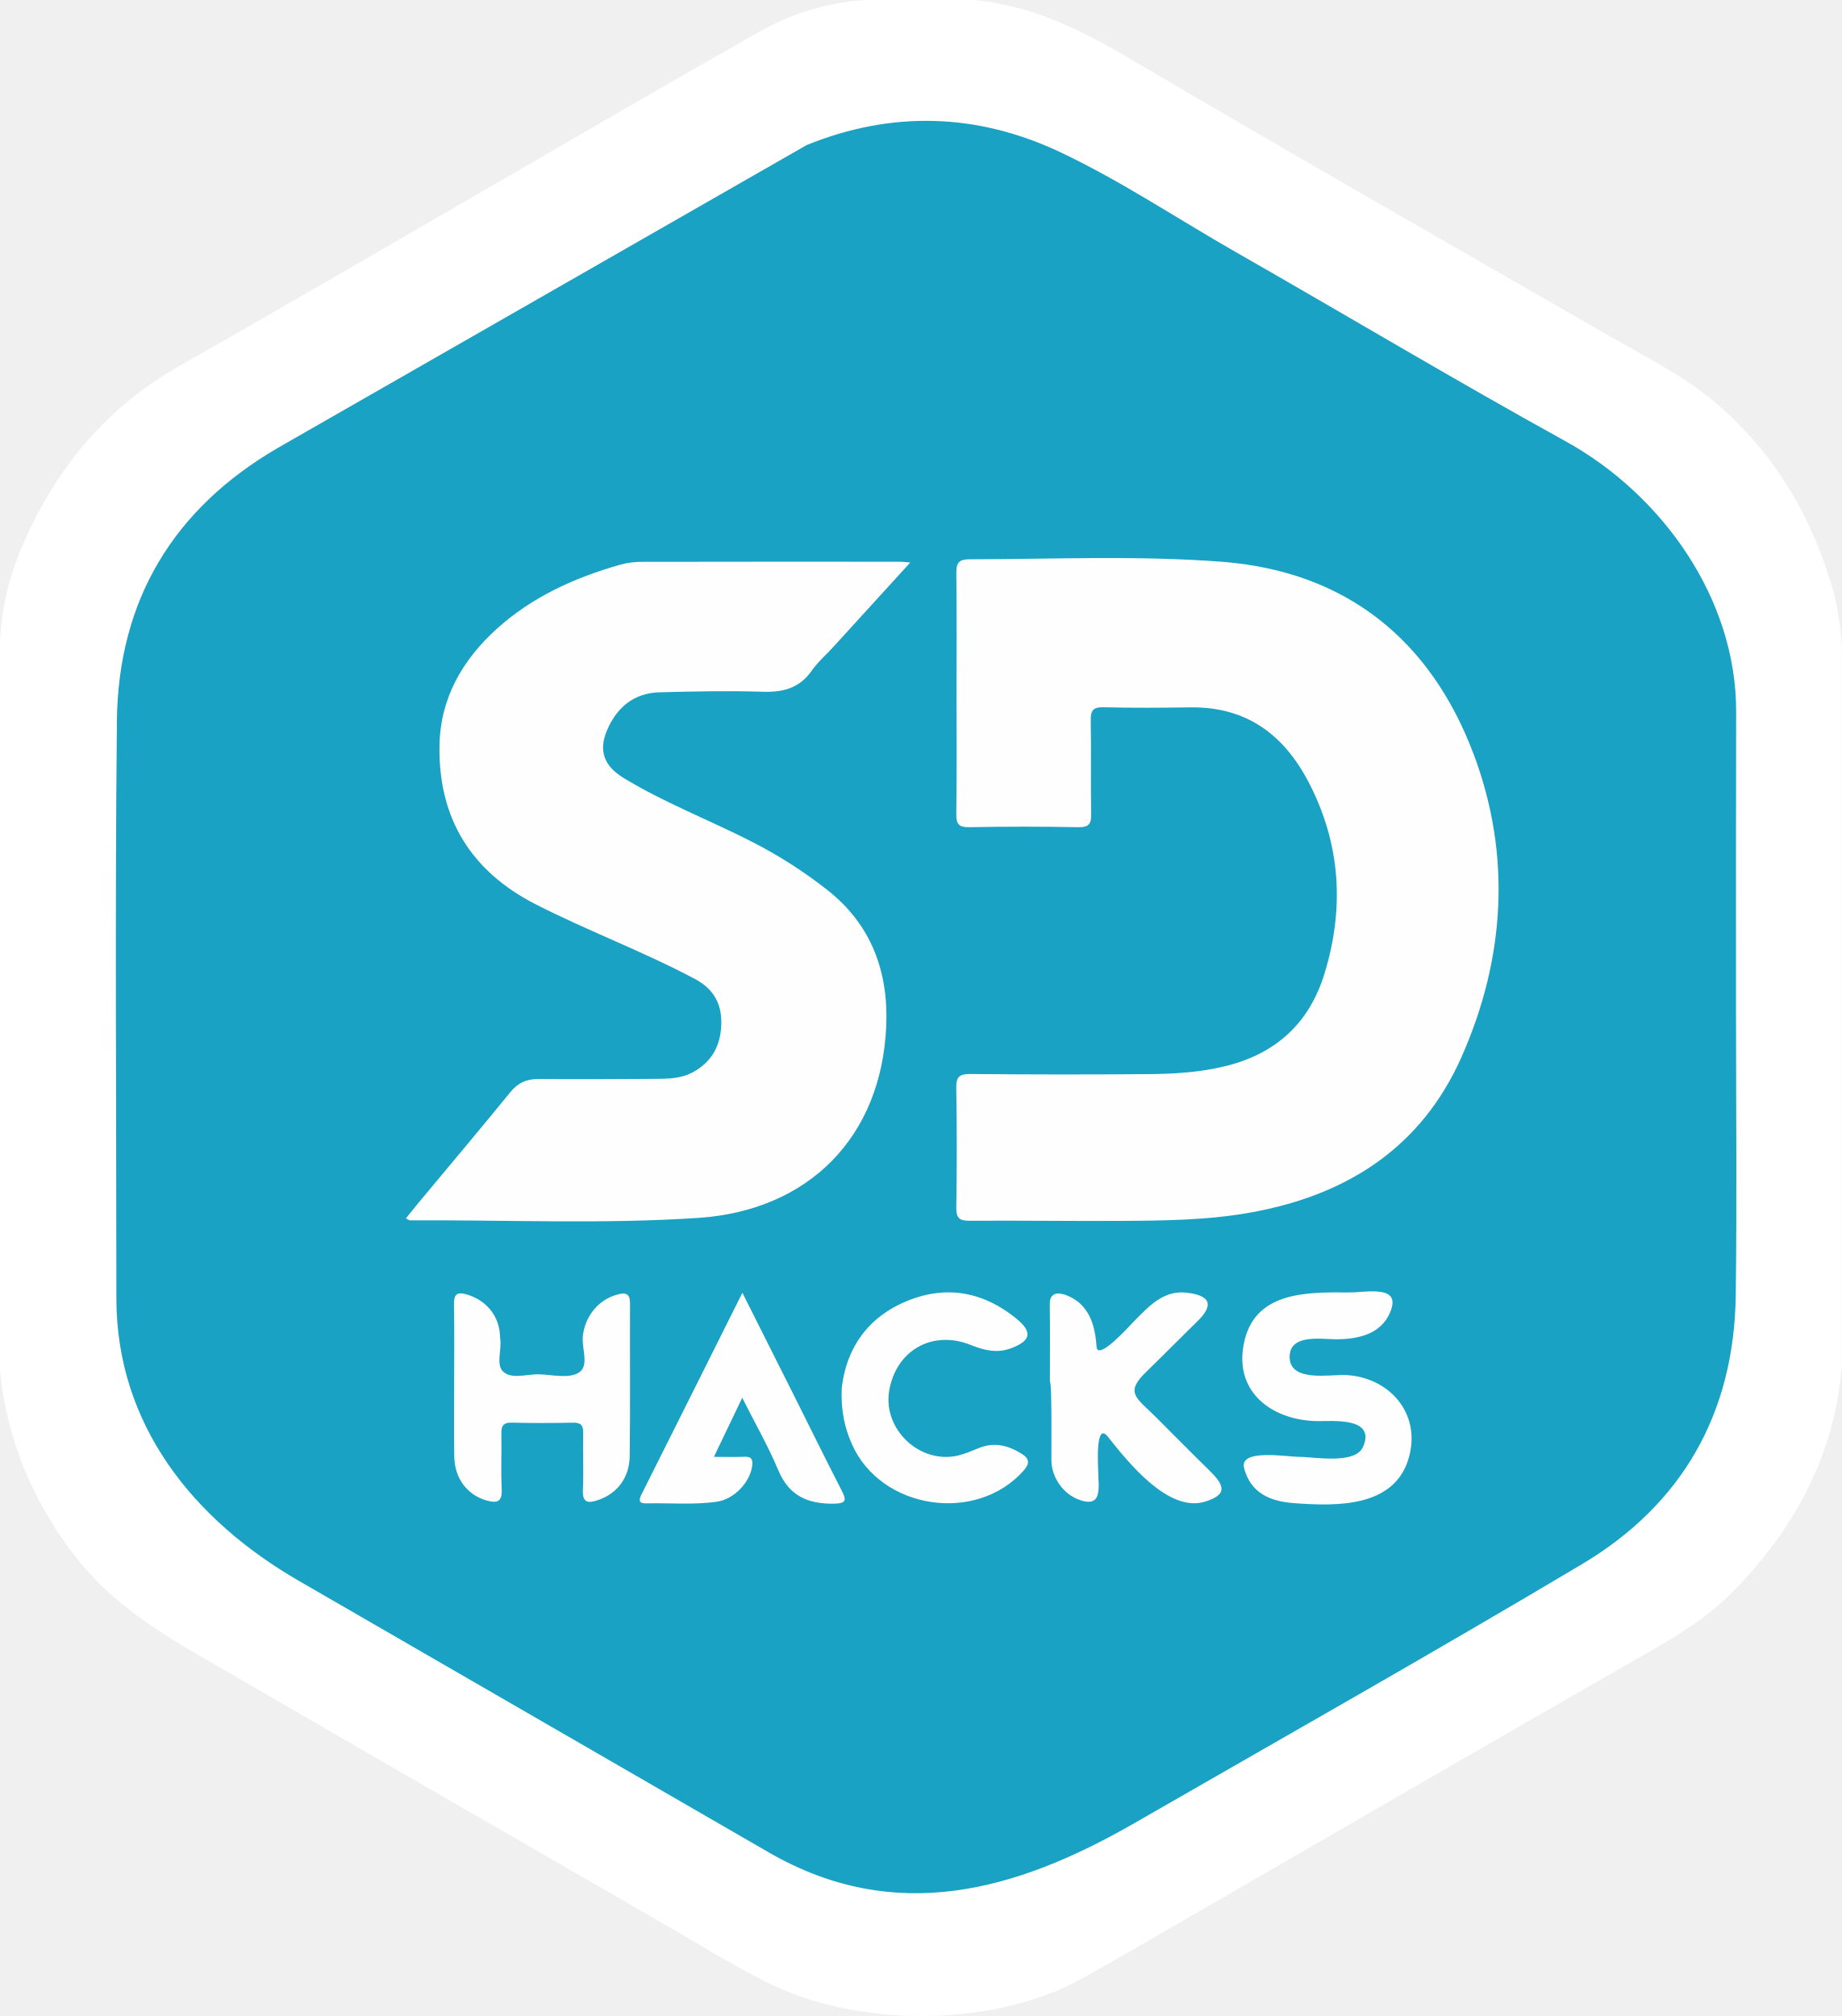
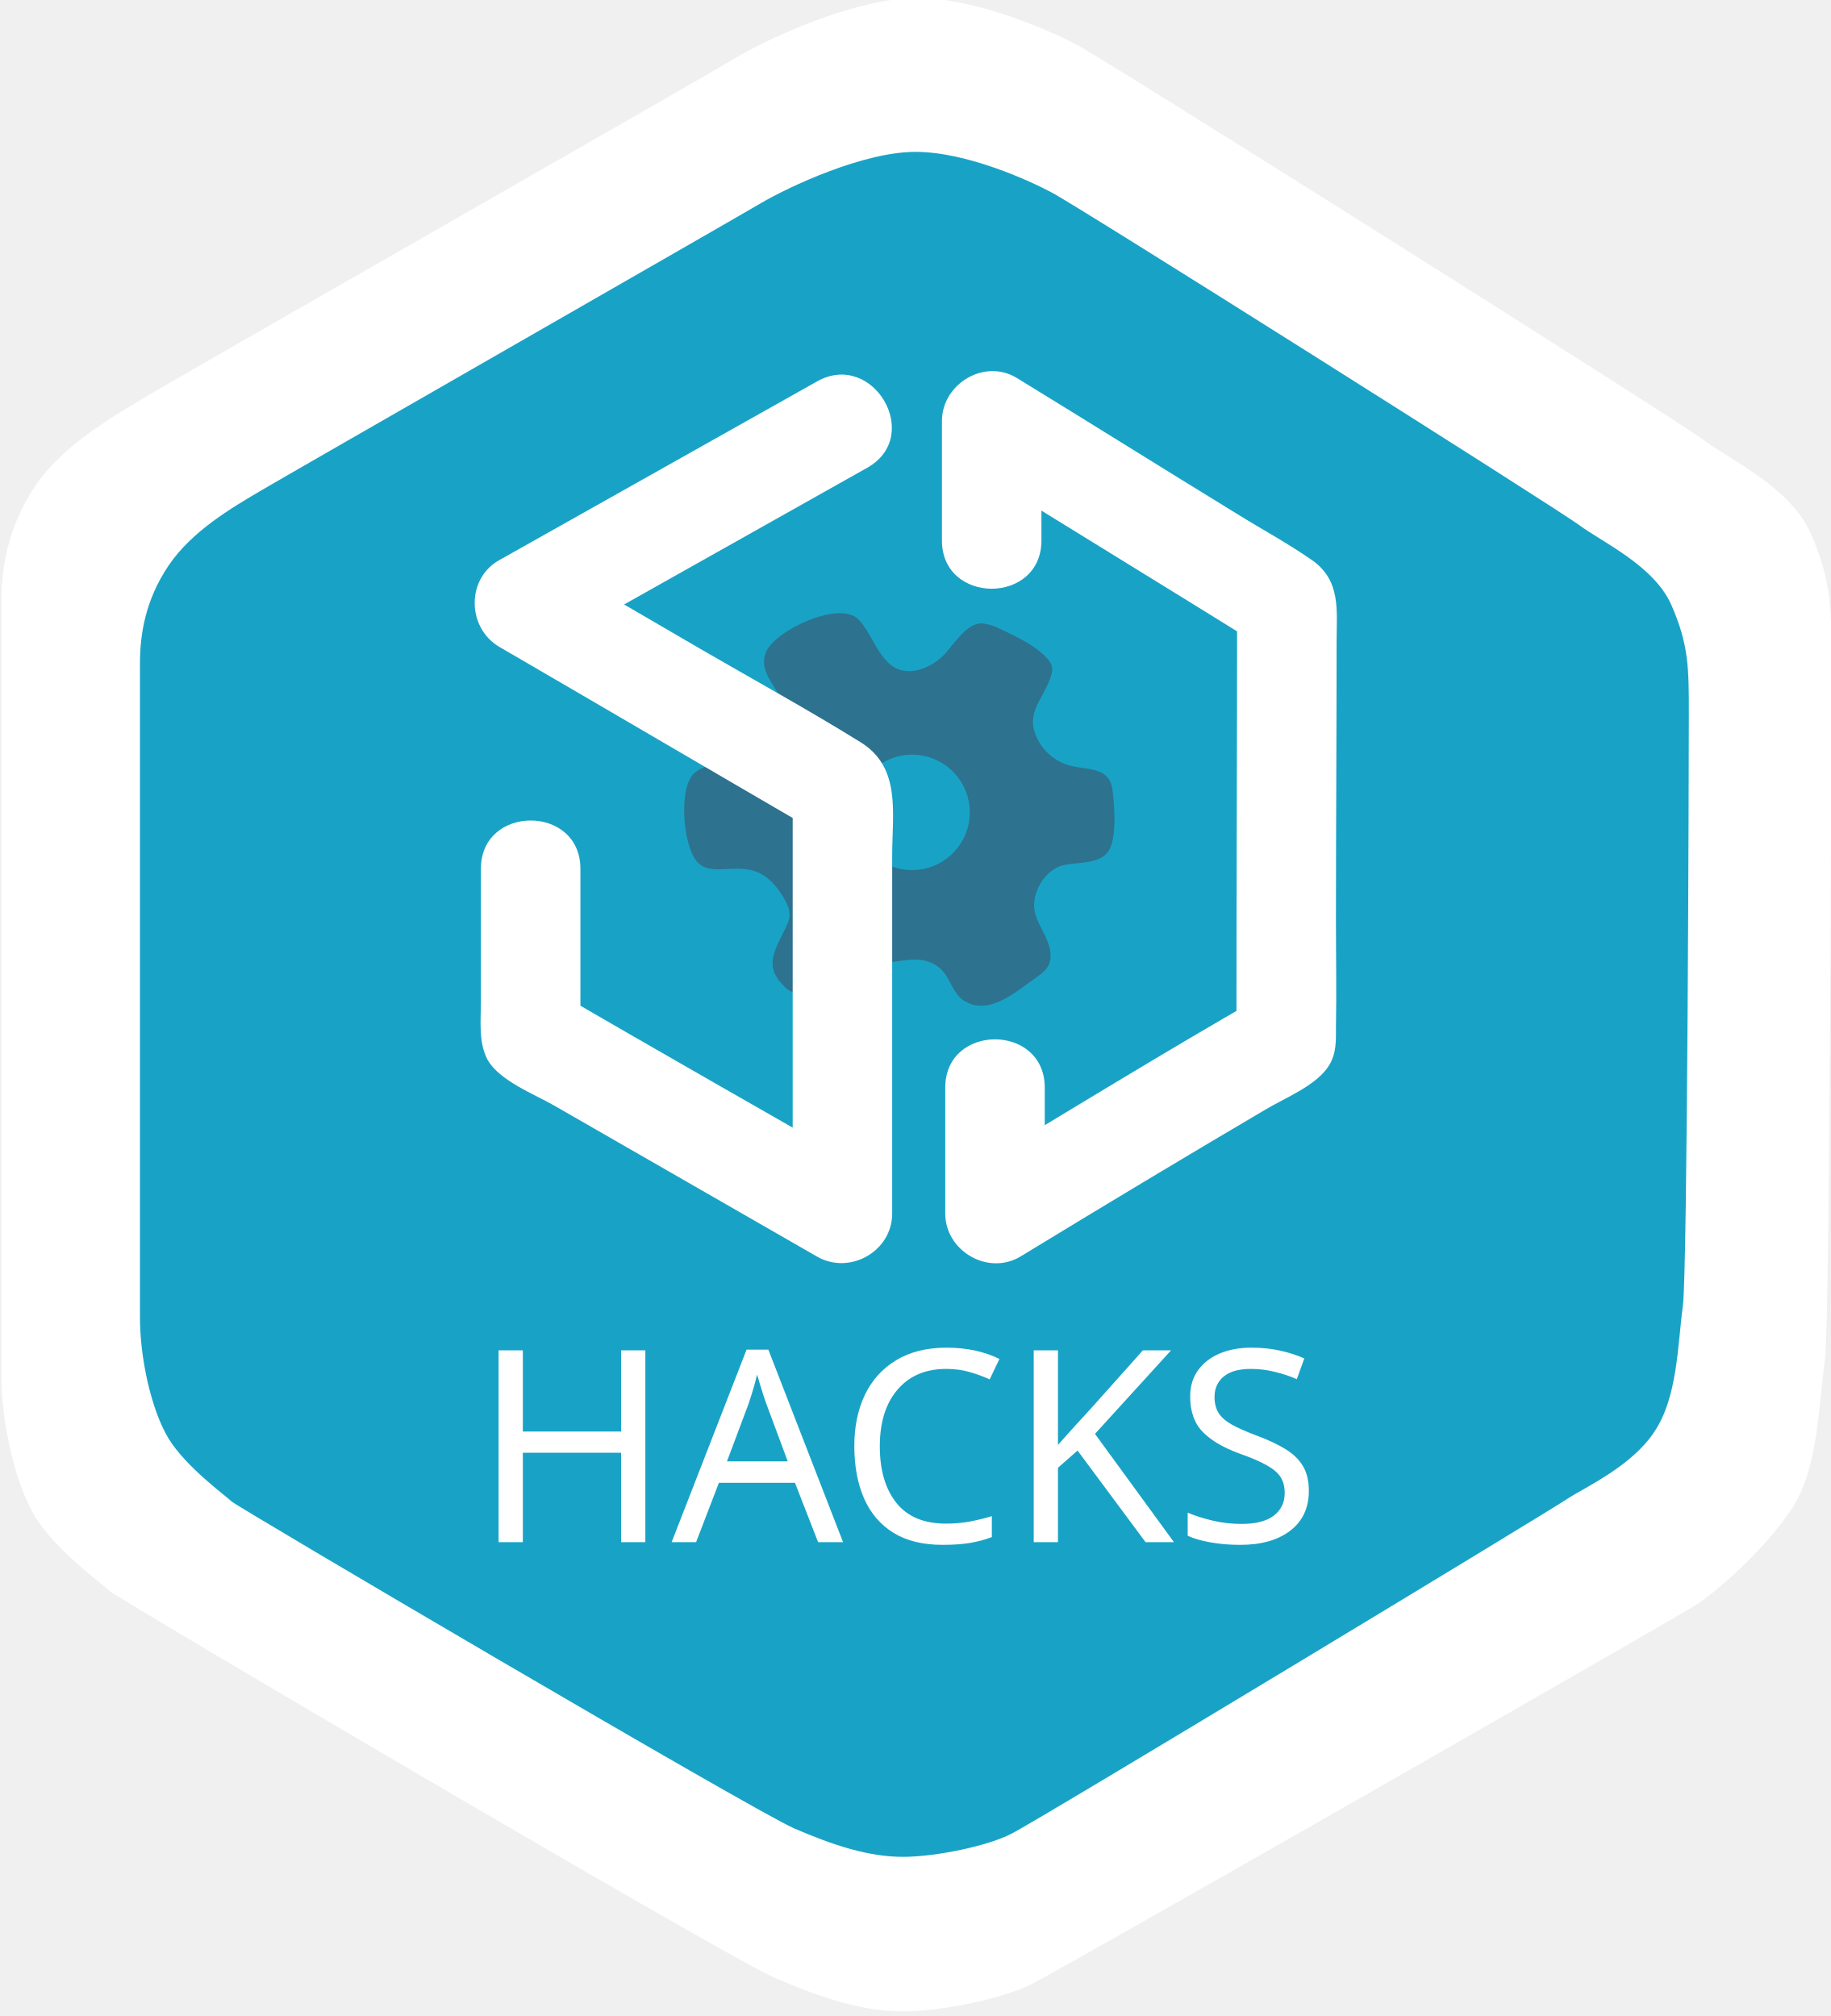
- <svg xmlns="http://www.w3.org/2000/svg" version="1.1" id="Layer_1" x="0px" y="0px" width="308.002px" height="337.149px" viewBox="0 0.501 308.002 337.149" enable-background="new 0 0.501 308.002 337.149" xml:space="preserve">
+ <svg xmlns="http://www.w3.org/2000/svg" version="1.1" id="Layer_1" x="0px" y="0px" viewBox="0 0 276 304" style="enable-background:new 0 0 276 304;" xml:space="preserve">
+   <style type="text/css">
+ 	.st0{fill:#FFFFFF;}
+ 	.st1{fill:#18A3C6;}
+ 	.st2{fill:#2D728F;}
+ 	.st3{font-family:'Righteous-Regular';}
+ 	.st4{font-size:40.5px;}
+ </style>
+   <path class="st0" d="M138.2-0.3c-9.2,0-22.5,6.1-27.6,9.2c-5.1,3.1-83.8,48-88.9,51.1S9.4,67.2,5.3,73.3c-4.1,6.1-5.1,12.3-5.1,17.4  c0,5.1,0,109.4,0,116.5c0,7.2,2,16.4,5.1,21.5s10.2,10.2,11.2,11.2c1,1,93,55.2,100.2,58.3c7.2,3.1,13.3,5.1,19.4,5.1  c6.1,0,15.3-2,19.4-4.1c4.3-2.1,97.1-55.2,100.2-57.2c3.1-2,10.2-8.2,14.3-14.3c4.1-6.1,4.1-15.3,5.1-22.5c0.8-5.7,1-97.1,1-105.3  s0-12.3-3.1-19.4s-12.3-11.2-16.4-14.3c-4.1-3.1-90-57.2-94-59.3C158.7,4.8,147.4-0.3,138.2-0.3z" />
+   <path class="st1" d="M138,22.9c-7.8,0-19,5.2-23.4,7.8S43.7,71.4,39.3,74s-10.4,6.1-13.9,11.3c-3.5,5.2-4.3,10.4-4.3,14.7  s0,92.6,0,98.7s1.7,13.9,4.3,18.2c2.6,4.3,8.7,8.7,9.5,9.5s78.8,46.7,84.8,49.3s11.3,4.3,16.4,4.3s13-1.7,16.4-3.5  c3.5-1.7,81.2-48.7,83.8-50.5c2.6-1.7,9.7-4.9,13.1-10.1c3.5-5.2,3.5-13,4.3-19c0.7-4.9,0.9-82.2,0.9-89.2s0-10.4-2.6-16.4  s-10.4-9.5-13.9-12.1c-3.5-2.6-76.2-48.5-79.6-50.2C155.3,27.3,145.8,22.9,138,22.9z" />
  <g>
-     <path fill="#FFFFFF" d="M144.886,0.501c5.995,0,11.99,0,17.987,0c9.331,0.868,17.501,4.78,25.44,9.454   c26.818,15.788,53.833,31.235,80.816,46.74c6.121,3.517,12.504,6.675,17.916,11.311c9.709,8.315,15.907,18.848,19.428,31.048   c0.929,3.215,1.301,6.507,1.529,9.832c-0.004,39.907-0.004,79.805,0,119.697c-1.101,15.143-7.881,27.612-18.355,38.227   c-5.067,5.139-11.444,8.532-17.646,12.092c-19.977,11.46-39.914,22.984-59.85,34.517c-10.291,5.952-20.557,11.948-30.905,17.799   c-15.014,8.488-38.145,8.452-53.381,0.625c-6.138-3.155-12.007-6.795-17.981-10.242c-23.256-13.42-46.528-26.81-69.744-40.294   c-9.973-5.791-19.951-10.898-27.256-20.135C5.632,252.004,1.092,241.252,0,229.66c0-40.44,0-80.88,0-121.32   c0.15-5.871,1.514-11.456,3.855-16.834c5.545-12.734,13.946-22.89,26.17-29.824c17.803-10.102,35.488-20.414,53.203-30.67   c14.546-8.42,29.061-16.899,43.69-25.173C132.468,2.699,138.479,0.878,144.886,0.501C150.881,0.501,138.479,0.878,144.886,0.501   C150.881,0.501,138.479,0.878,144.886,0.501z" />
-     <path fill="#19A2C4" d="M134.888,24.762c14.263-5.796,28.591-5.366,42.505,1.234c10.15,4.813,19.503,11.095,29.245,16.658   c18.408,10.512,36.602,21.399,55.156,31.643c16.124,8.904,28.568,26.291,28.523,45.222c-0.044,16.558-0.022,33.116-0.022,49.674   c0,15.976,0.164,31.953-0.043,47.926c-0.254,19.657-8.896,34.952-25.716,44.97c-24.781,14.759-49.896,28.956-74.898,43.339   c-19.705,11.324-39.931,17.073-61.074,4.867c-26.203-15.128-52.388-30.286-78.587-45.417   c-17.564-10.145-30.515-26.035-30.515-47.258c-0.001-32.2-0.246-64.403,0.09-96.601c0.209-20.094,9.429-35.432,26.861-45.586   L134.888,24.762z" />
-     <path fill="#FEFEFE" d="M159.952,116.367c0-6.656,0.044-13.311-0.031-19.966c-0.02-1.641,0.324-2.365,2.159-2.368   c14.061-0.017,28.143-0.659,42.17,0.409c20.948,1.595,35.061,13.201,42.213,32.292c6.282,16.77,5.249,34.032-2.061,50.523   c-6.685,15.083-19.003,23.004-34.882,25.952c-7.485,1.391-15.061,1.431-22.63,1.472c-8.239,0.043-16.479-0.083-24.721-0.024   c-1.72,0.012-2.284-0.432-2.257-2.214c0.101-6.654,0.108-13.311-0.004-19.965c-0.034-1.868,0.478-2.383,2.357-2.365   c9.988,0.094,19.979,0.103,29.97,0.018c4.315-0.039,8.622-0.313,12.857-1.379c8.375-2.106,13.886-7.225,16.396-15.453   c3.347-10.961,2.707-21.632-2.621-31.912c-4.177-8.058-10.463-12.719-19.847-12.589c-4.826,0.067-9.659,0.108-14.48-0.02   c-1.859-0.05-2.177,0.649-2.145,2.299c0.096,5.157-0.026,10.316,0.07,15.473c0.029,1.644-0.281,2.326-2.136,2.29   c-6.075-0.12-12.155-0.114-18.23-0.002c-1.803,0.033-2.21-0.55-2.187-2.257C160.007,129.844,159.952,123.104,159.952,116.367z" />
-     <path fill="#FEFEFE" d="M152.212,94.575c-4.567,5.012-8.757,9.612-12.951,14.208c-1.178,1.29-2.532,2.454-3.521,3.875   c-2.045,2.939-4.786,3.639-8.211,3.529c-5.736-0.185-11.487-0.058-17.229,0.091c-4.282,0.111-7.15,2.515-8.779,6.317   c-1.494,3.491-0.485,6.036,2.773,8.02c6.835,4.159,14.316,7.016,21.416,10.644c4.457,2.277,8.643,4.943,12.588,8.037   c7.465,5.855,10.299,13.797,9.898,22.861c-0.82,18.506-12.954,30.79-31.423,32.021c-16.046,1.069-32.12,0.318-48.181,0.411   c-0.137,0.001-0.274-0.12-0.72-0.329c0.694-0.858,1.331-1.671,1.991-2.462c5.159-6.205,10.364-12.369,15.456-18.627   c1.281-1.574,2.716-2.234,4.707-2.22c6.495,0.051,12.989,0.013,19.483-0.024c2.158-0.013,4.32-0.019,6.316-1.093   c3.163-1.701,4.645-4.379,4.783-7.896c0.138-3.487-1.221-6.027-4.394-7.714c-8.666-4.608-17.884-8.026-26.618-12.48   c-10.831-5.522-16.301-14.396-16.109-26.521c0.126-7.935,3.822-14.355,9.61-19.583c5.923-5.348,13.021-8.543,20.617-10.705   c1.185-0.336,2.464-0.474,3.7-0.477c14.405-0.031,28.81-0.02,43.214-0.016C150.942,94.443,151.254,94.494,152.212,94.575z" />
-     <path fill="#FEFEFE" d="M75.943,231.418c-0.003-4.239,0.054-8.479-0.03-12.718c-0.033-1.728,0.46-2.223,2.181-1.706   c2.938,0.882,5.02,3.11,5.453,6.144c0.059,0.41,0.039,0.831,0.1,1.24c0.28,1.878-0.755,4.361,0.499,5.515   c1.439,1.323,3.967,0.381,6.017,0.446c2.24,0.073,4.969,0.741,6.603-0.271c1.864-1.155,0.434-4.095,0.706-6.242   c0.412-3.268,2.598-5.949,5.717-6.82c1.496-0.417,2.176-0.162,2.168,1.536c-0.04,8.478,0.057,16.959-0.056,25.437   c-0.05,3.722-2.126,6.312-5.292,7.391c-1.694,0.577-2.64,0.462-2.542-1.739c0.139-3.152-0.012-6.317,0.056-9.475   c0.027-1.283-0.395-1.759-1.708-1.732c-3.41,0.068-6.823,0.088-10.23-0.008c-1.535-0.041-1.771,0.662-1.746,1.95   c0.062,3.074-0.095,6.157,0.058,9.225c0.11,2.209-0.932,2.304-2.569,1.833c-3.189-0.917-5.295-3.663-5.363-7.288   C75.885,239.898,75.946,235.658,75.943,231.418z" />
-     <path fill="#FEFEFE" d="M217.208,244.137c2.522-0.001,9.408,1.331,10.722-1.663c2.173-4.949-4.95-4.301-7.46-4.311   c-7.39-0.029-14.039-4.53-12.514-12.773c1.64-8.867,10.325-8.812,17.545-8.745c2.961,0.027,8.945-1.397,6.963,3.318   c-1.565,3.721-5.468,4.52-9.063,4.512c-2.531-0.006-7.847-0.948-7.744,3.063c0.107,4.164,6.793,2.79,9.384,2.918   c7.119,0.351,12.519,6.199,10.621,13.544c-2.236,8.659-12.095,8.416-19.281,7.883c-3.972-0.294-7.246-1.664-8.343-5.855   C207.169,242.72,215.219,244.138,217.208,244.137C219.703,244.136,214.628,244.138,217.208,244.137z" />
-     <path fill="#FEFEFE" d="M175.565,231.563c0-4.322,0.044-8.644-0.021-12.965c-0.046-3.227,3.802-1.297,5.1-0.068   c2.01,1.903,2.54,4.575,2.726,7.201c0.179,2.525,5.751-3.759,6.268-4.277c2.447-2.452,4.878-5.187,8.692-4.778   c4.245,0.455,4.606,2.153,1.909,4.784c-2.856,2.787-5.649,5.637-8.516,8.412c-3.654,3.536-1.794,4.298,1.471,7.531   c2.954,2.925,5.846,5.911,8.83,8.806c2.533,2.458,3.605,4.177-0.562,5.435c-6.118,1.847-12.869-6.657-16.192-10.858   c-2.114-2.672-1.639,4.786-1.64,5.331c-0.008,2.764,0.961,6.665-3.107,5.225c-2.724-0.964-4.65-3.696-4.709-6.575   C175.787,243.412,175.934,231.563,175.565,231.563C175.565,227.241,175.641,231.563,175.565,231.563z" />
-     <path fill="#FEFEFE" d="M140.753,232.64c0.736-6.511,4.229-11.854,11.008-14.601c6.569-2.663,12.73-1.477,18.203,2.988   c2.736,2.232,2.446,3.695-0.884,4.95c-2.316,0.872-4.499,0.36-6.746-0.544c-6.392-2.571-12.472,0.874-13.637,7.602   c-1.125,6.498,5.14,12.414,11.563,10.869c1.201-0.289,2.347-0.812,3.504-1.265c2.563-1.007,4.877-0.398,7.101,0.999   c1.319,0.826,1.325,1.651,0.304,2.803c-7.934,8.938-23.863,6.515-28.706-4.41C141.242,239.277,140.593,236.382,140.753,232.64z" />
-     <path fill="#FEFEFE" d="M124.142,216.696c2.979,5.932,5.811,11.564,8.636,17.2c2.642,5.274,5.24,10.571,7.938,15.816   c0.815,1.585,0.91,2.233-1.266,2.261c-4.326,0.054-7.489-1.273-9.292-5.568c-1.691-4.03-3.88-7.852-6.042-12.148   c-1.644,3.43-3.101,6.47-4.736,9.883c1.905,0,3.523,0.049,5.135-0.016c1.187-0.046,1.4,0.52,1.265,1.533   c-0.372,2.79-3.069,5.595-5.943,5.996c-3.892,0.544-7.813,0.172-11.72,0.268c-1.274,0.033-1.366-0.467-0.838-1.518   C112.869,239.275,118.428,228.13,124.142,216.696z" />
+     <path class="st2" d="M143.8,149.2c-0.6-1-1-2.1-1.8-2.9c-1.9-2-4.5-1.7-7-1.3c-0.7,0.1-1.5,0.2-2.1,0.6c-0.9,0.6-1.3,1.6-1.7,2.5   c-0.5,0.9-1,1.8-1.7,2.5c-0.7,0.8-1.6,1.6-2.7,1.7c-2.2,0.1-4.8-1.6-6.7-2.4c-0.7-0.3-1.4-0.6-1.9-1.2c-3.1-3-1.4-5.4,0.2-8.7   c0.2-0.5,0.5-1,0.6-1.6c0.2-1.6-0.8-3-1.7-4.3c-1.8-2.4-3.7-3.2-6.6-3.1c-2,0-4.4,0.6-5.8-1.3c-1.9-2.5-2.5-10.2-0.6-12.7   c1.7-2.2,5.4-1.6,7.8-2.1c2.3-0.5,5.5-4.7,6-6.9c0.8-3.5-4.2-5.9-2.6-9.7c1.4-3.3,11.1-7.8,13.9-4.9c2.4,2.4,3.3,7.5,7.3,7.8   c1.8,0.1,3.5-0.7,4.9-1.8c1.9-1.5,3.8-5.5,6.5-5.4c0.9,0.1,1.8,0.4,2.6,0.8c2.3,1.1,5,2.3,6.9,4.2c0.5,0.5,0.9,1,1,1.7   c0.1,0.5-0.1,1-0.2,1.4c-1.3,3.7-4.1,5.6-1.8,9.7c1,1.8,2.8,3.2,4.9,3.7c2.6,0.6,5.7,0.2,6.2,3.5c0.3,2.3,0.7,7.1-0.5,9.2   c-1.2,2.1-4.6,1.8-6.6,2.2c-2.8,0.5-4.8,3.6-4.7,6.4c0.2,2.8,3,5.2,2.4,8.1c-0.2,1.1-1.2,1.9-2.1,2.5c-2.7,1.9-6.9,5.7-10.5,3.7   C144.9,150.8,144.3,150,143.8,149.2z" />
+   </g>
+   <circle class="st1" cx="137.5" cy="122.5" r="8.7" />
+   <g>
+     <g>
+       <path class="st0" d="M123.2,57.5c-16,9-32,18-48,27c-4.9,2.8-4.8,10.1,0,13c16,9.3,32,18.7,48,28c-1.2-2.2-2.5-4.3-3.7-6.5    c0,21.3,0,42.7,0,64c3.8-2.2,7.5-4.3,11.3-6.5c-15.7-9-31.4-17.9-47-27c1.2,2.2,2.5,4.3,3.7,6.5c0-8.3,0-16.7,0-25    c0-9.7-15-9.7-15,0c0,6.6,0,13.3,0,19.9c0,2.9-0.4,6.3,1,8.9c1.8,3.2,7.1,5.2,10.2,7c13.2,7.6,26.3,15.1,39.5,22.7    c4.9,2.8,11.3-0.8,11.3-6.5c0-18,0-36,0-54c0-6.4,1.4-13.3-4.8-17.1c-7.9-4.9-16.1-9.4-24.2-14.1c-7.6-4.4-15.1-8.8-22.7-13.3    c0,4.3,0,8.6,0,13c16-9,32-18,48-27C139.2,65.7,131.6,52.8,123.2,57.5L123.2,57.5z" />
+     </g>
+   </g>
+   <g>
+     <g>
+       <path class="st0" d="M142.5,164c0,6.3,0,12.7,0,19c0,5.6,6.4,9.4,11.3,6.5c12.3-7.5,24.6-14.9,37-22.2c3-1.8,7.7-3.6,9.6-6.7    c1.1-1.9,1-3.7,1-5.7c0.1-5.4,0-10.7,0-16.1c0-14,0.1-28.1,0.1-42.1c0-4.7,0.7-9.2-3.8-12.3c-3.6-2.5-7.5-4.6-11.2-6.9    c-11.1-6.8-22.1-13.7-33.2-20.5c-4.9-3-11.3,0.9-11.3,6.5c0,6,0,12,0,18c0,9.7,15,9.7,15,0c0-6,0-12,0-18    c-3.8,2.2-7.5,4.3-11.3,6.5c14.8,9.2,29.7,18.3,44.5,27.5c-1.2-2.2-2.5-4.3-3.7-6.5c0,21.9-0.1,43.9-0.1,65.8    c1.2-2.2,2.5-4.3,3.7-6.5c-14.8,8.5-29.3,17.4-43.9,26.2c3.8,2.2,7.5,4.3,11.3,6.5c0-6.3,0-12.7,0-19    C157.5,154.3,142.5,154.3,142.5,164L142.5,164z" />
+     </g>
+   </g>
+   <text transform="matrix(1 0 0 1 71.2412 232.5479)" class="st0 st3 st4">HACKS</text>
+   <g>
+     <g>
+       <path class="st0" d="M220.1,61.2c1.9,0,1.9-3,0-3C218.2,58.2,218.2,61.2,220.1,61.2L220.1,61.2z" />
+     </g>
  </g>
</svg>
